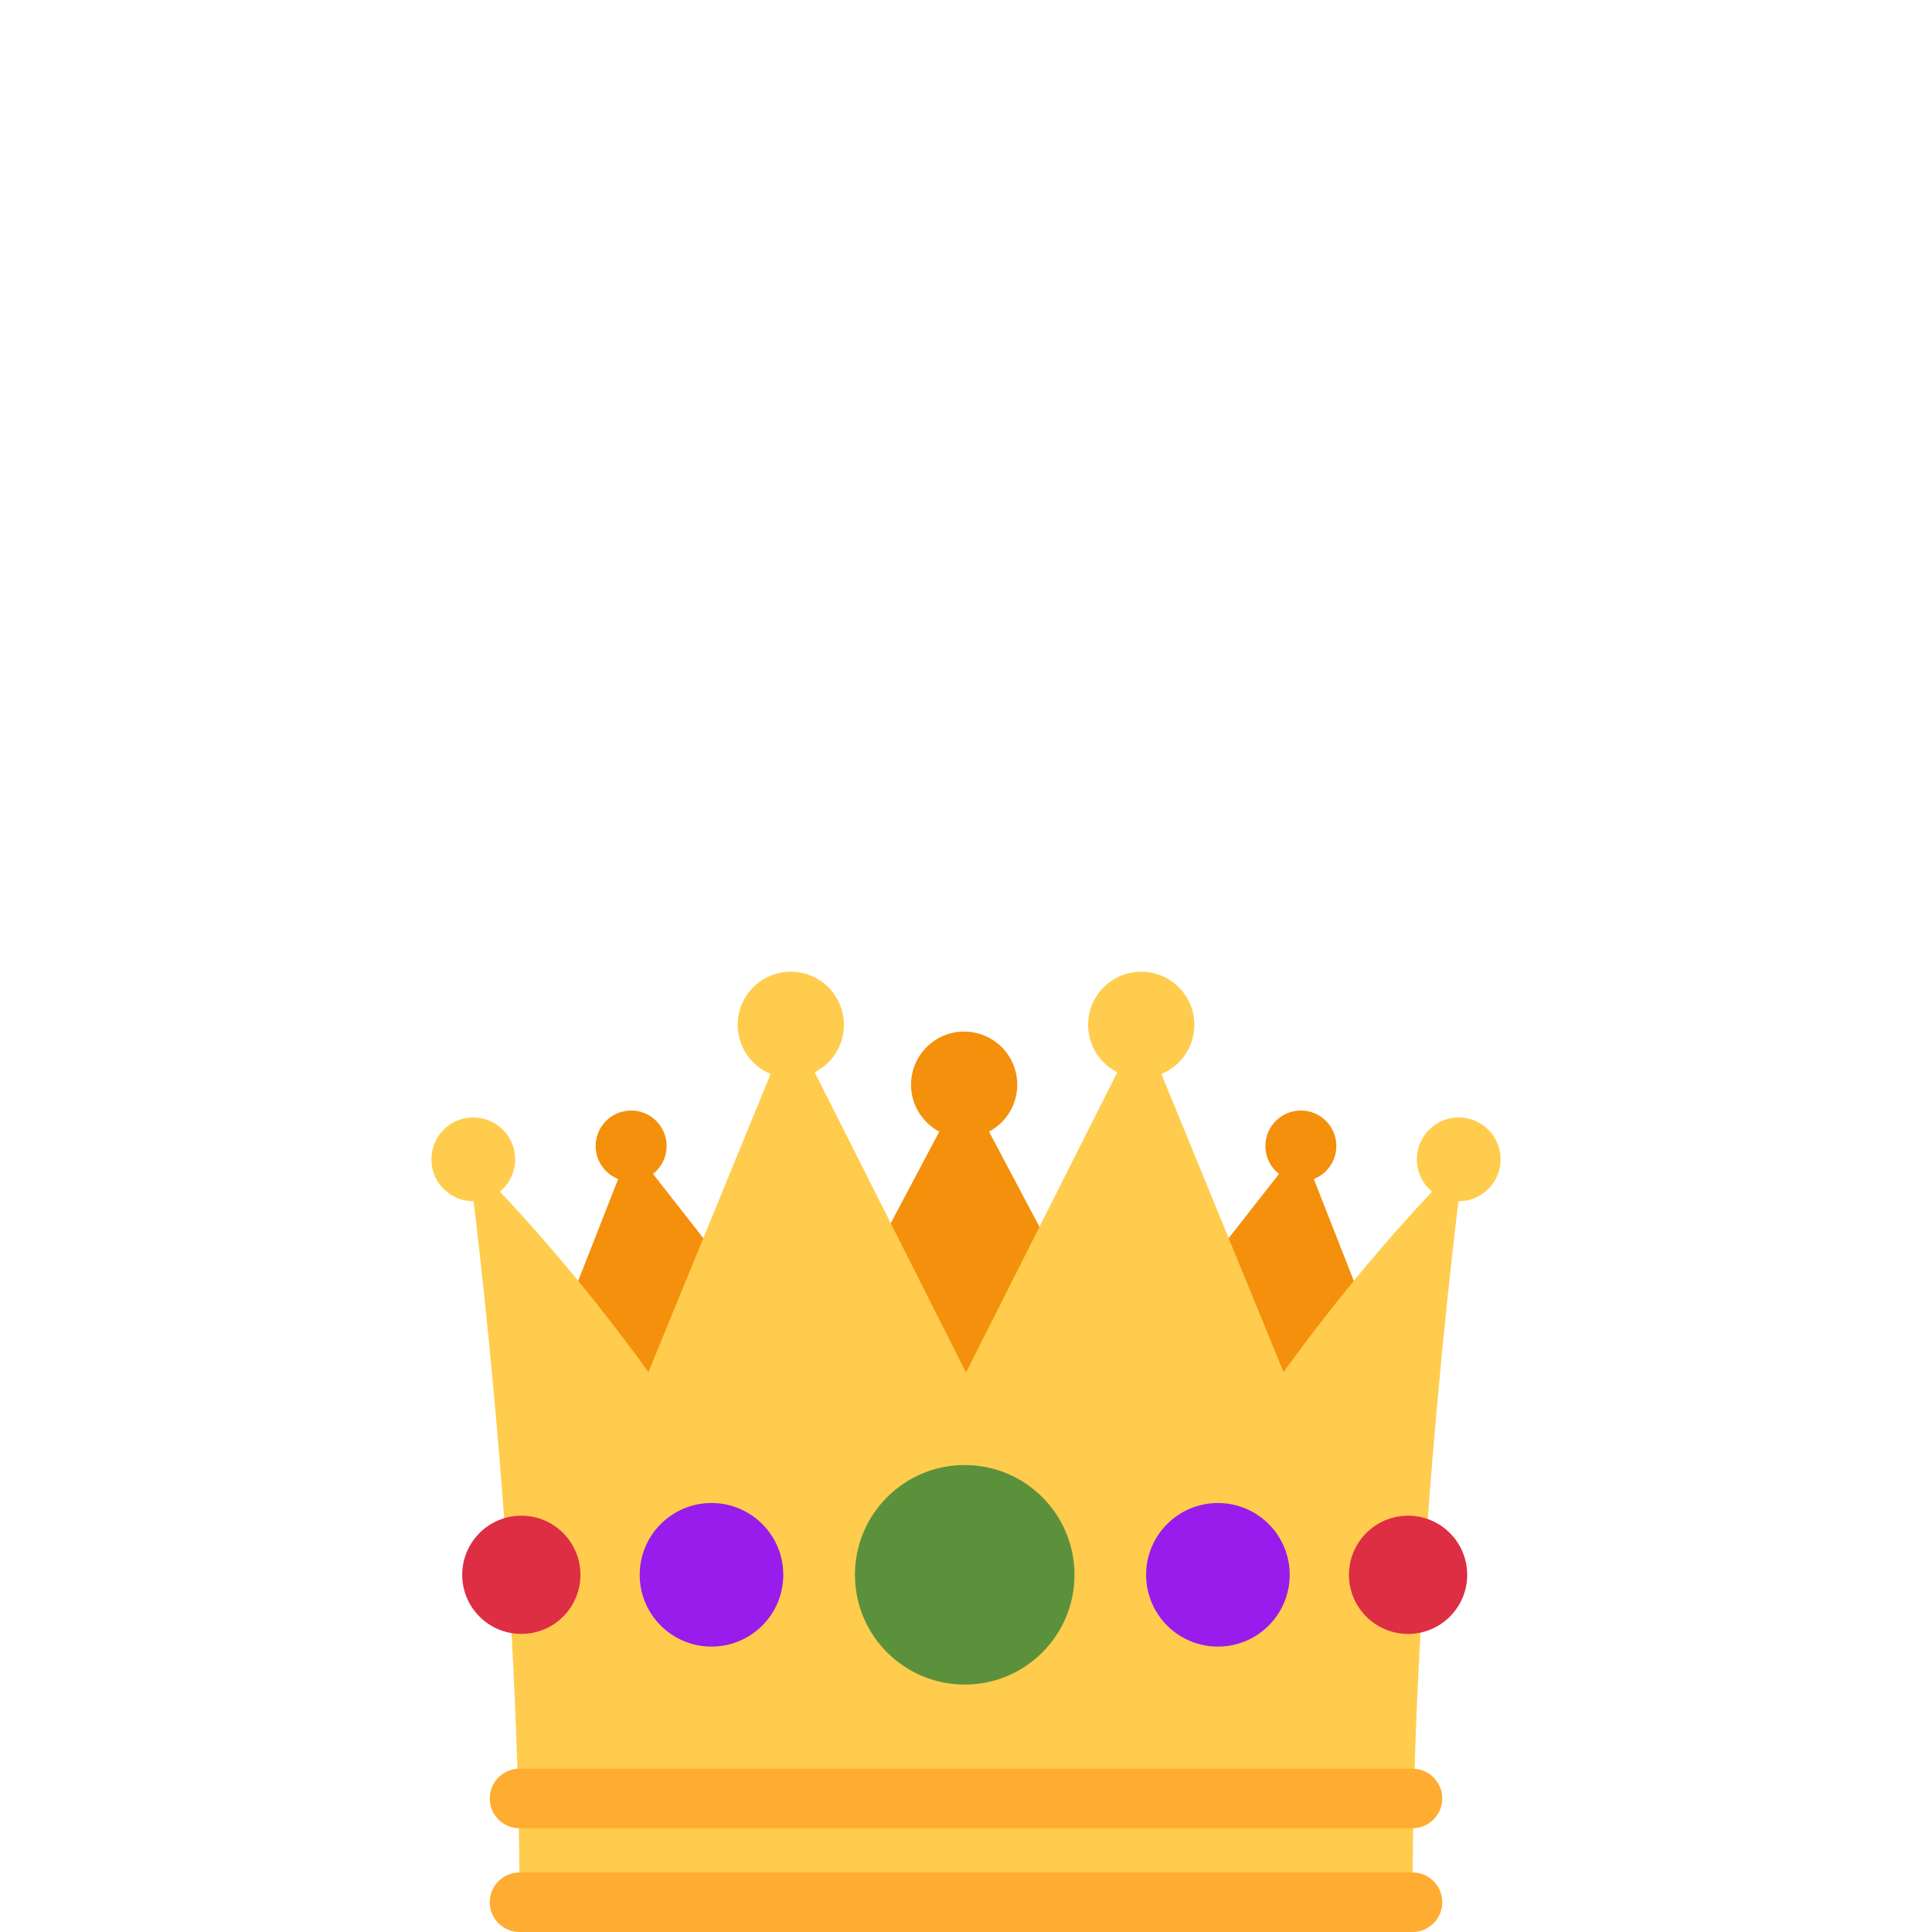
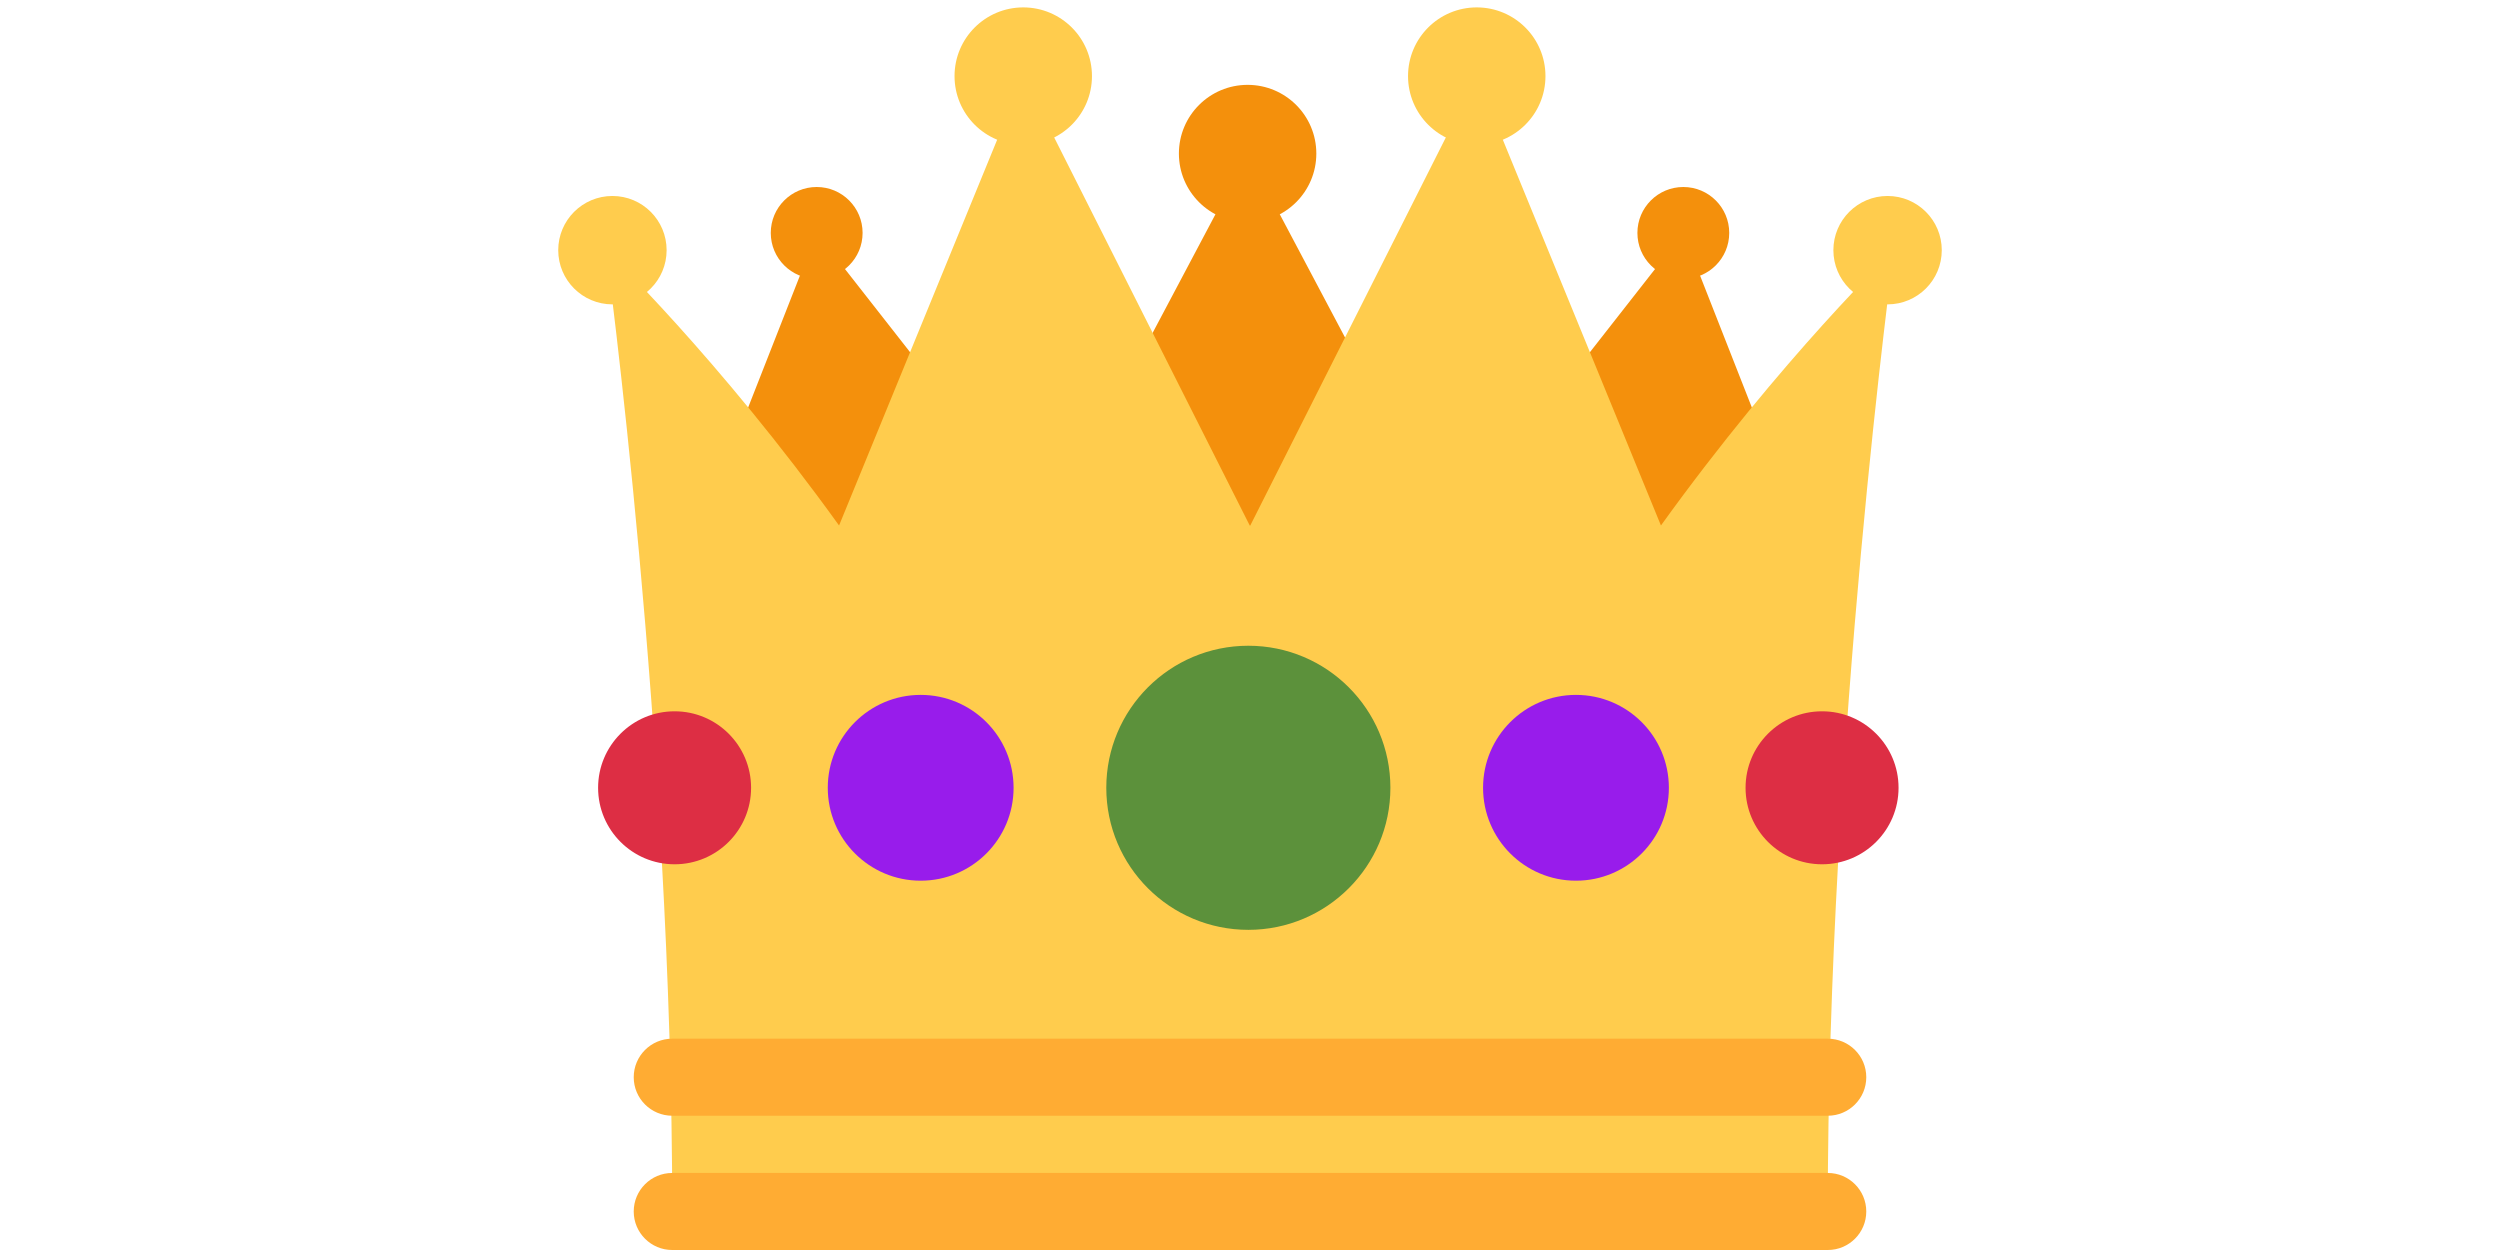
- <svg xmlns="http://www.w3.org/2000/svg" width="128.0px" height="128.0px" viewBox="0 0 128.0 128.0" version="1.1" id="SVGRoot" xml:space="preserve">
+ <svg xmlns="http://www.w3.org/2000/svg" width="128" height="64" viewBox="0 0 128 64" version="1.1" id="SVGRoot" xml:space="preserve">
  <defs id="defs5319">
    <style id="style1294">

      .cls-3 {
        fill: url(#linear-gradient-1);
      }

      .cls-4 {
        fill: #fc9502;
      }

      .cls-5 {
        fill: #fce202;
      }
    </style>
    <linearGradient id="linear-gradient-1" gradientUnits="userSpaceOnUse" x1="94.141" y1="255" x2="94.141" y2="0.188" gradientTransform="translate(-1.280071,0.4734362)">
      <stop offset="0" stop-color="#ff4c0d" id="stop1296" />
      <stop offset="1" stop-color="#fc9502" id="stop1298" />
    </linearGradient>
-     <filter style="color-interpolation-filters:sRGB;" id="filter6033" x="-0.023" y="-0.023" width="1.047" height="1.047">
+     <filter style="color-interpolation-filters:sRGB" id="filter6033" x="-0.023" y="-0.023" width="1.047" height="1.047">
      <feColorMatrix in="SourceGraphic" values="1 0 0 0 0 0 1 0 0 0 0 0 1 0 0 -0.212 -0.715 -0.072 1 0 " result="colormatrix" id="feColorMatrix6023" />
-       <feComposite in="SourceGraphic" in2="colormatrix" operator="arithmetic" k2="1" k3="0" k4="0" result="composite" id="feComposite6025" />
+       <feComposite in="SourceGraphic" in2="colormatrix" operator="arithmetic" k2="1" k3="0" k4="0" result="composite" id="feComposite6025" k1="0" />
      <feGaussianBlur stdDeviation="5 0.01" result="blur1" id="feGaussianBlur6027" />
      <feGaussianBlur in="composite" stdDeviation="0.01 5" result="blur2" id="feGaussianBlur6029" />
      <feBlend in="blur2" in2="blur1" mode="darken" result="blend" id="feBlend6031" />
    </filter>
    <clipPath clipPathUnits="userSpaceOnUse" id="clipPath1075">
      <ellipse style="fill:#f9f9f9;fill-opacity:1;stroke:none;stroke-width:3.793;stroke-dasharray:none;stroke-opacity:1" id="ellipse1077" cx="63.946" cy="64.002" rx="60.018" ry="60.089" />
    </clipPath>
  </defs>
  <g id="layer1" style="display:none">
    <circle style="fill:#4ed42c;fill-opacity:0.799;stroke:#000000;stroke-width:3.919;stroke-dasharray:none;stroke-opacity:1" id="path357" cx="64" cy="174" r="62.041" />
    <path fill="#000000" d="m 85.494,1.25e-6 c -4.045,0 -7.272,3.225 -7.272,7.269 0,4.044 3.228,7.269 7.272,7.269 4.044,0 7.272,-3.226 7.272,-7.269 0,-4.043 -3.227,-7.269 -7.272,-7.269 z M 22.737,0.059 C 30.742,10.256 36.852,19.605 40.722,27.36 c 2.197,4.402 3.716,8.302 4.515,11.681 0.8,3.38 0.977,6.278 -0.101,8.782 -1.079,2.504 -3.843,4.076 -6.739,4.023 -2.897,-0.053 -6.129,-1.185 -10.071,-3.288 C 21.268,44.792 11.931,37.715 0,26.608 v 23.59 c 4.659,0.127 9.019,0.507 13.063,1.107 1.756,-1.647 4.111,-2.662 6.689,-2.662 4.335,0 8.047,2.869 9.326,6.796 0.092,0.036 0.188,0.072 0.279,0.11 8.046,3.285 13.579,7.81 14.907,13.599 0.665,2.895 0.076,5.993 -1.649,8.732 -1.725,2.739 -4.496,5.192 -8.303,7.421 C 27.038,89.558 15.836,93.039 0,95.281 v 32.719 h 5.97 c 8.213,-13 15.932,-22.256 22.72,-28.425 6.998,-6.361 12.947,-9.579 17.976,-10.007 2.65,-0.226 5.344,0.475 7.356,2.299 2.012,1.824 3.25,4.55 3.796,7.979 1.007,6.317 -0.166,15.373 -4.126,28.154 h 8.151 c -0.308,-7.067 0.287,-13.344 1.615,-18.172 0.749,-2.725 1.698,-5.015 2.951,-6.812 1.253,-1.797 2.953,-3.261 5.166,-3.474 2.269,-0.218 4.133,1.001 5.732,2.569 1.6,1.57 3.099,3.696 4.625,6.331 2.842,4.908 5.723,11.658 8.489,19.558 H 100.578 C 92.09,116.763 86.147,106.771 82.932,98.882 81.131,94.464 80.144,90.721 80.175,87.515 c 0.016,-1.604 0.294,-3.106 1.023,-4.438 0.729,-1.332 1.977,-2.416 3.434,-2.941 2.273,-0.82 4.797,-0.5 7.669,0.473 2.871,0.974 6.17,2.678 10.02,5.173 6.764,4.383 15.342,11.409 25.68,21.189 V 81.462 c -1.358,-0.054 -2.681,-0.13 -3.983,-0.211 -2.629,3.503 -6.814,5.781 -11.508,5.781 -6.379,0 -11.813,-4.208 -13.681,-9.982 C 97.808,76.72 96.827,76.373 95.894,76.01 87.694,72.822 82.426,68.154 81.942,62.115 81.46,56.077 85.775,50.228 93.704,44.73 101.333,39.439 112.676,34.272 128,29.507 V 0.059 H 115.359 C 108.464,14.473 101.469,25.487 95.032,33.048 88.375,40.867 82.473,45.334 76.776,45.422 73.929,45.466 71.21,43.981 69.615,41.525 68.02,39.07 67.284,35.833 67.154,31.78 66.913,24.285 68.856,13.789 73.437,0.06 H 63.983 C 64.617,10.292 64.445,18.67 63.493,24.816 c -0.52,3.35 -1.239,6.067 -2.292,8.215 -1.053,2.149 -2.575,3.949 -4.837,4.463 C 54.103,38.008 51.892,36.959 50.09,35.313 48.289,33.667 46.595,31.298 44.831,28.095 41.472,21.998 37.894,12.74 34.16,0.059 H 22.737 Z M 60,49.285 c 5.484,0.034 11.529,6.869 14.095,16.371 2.832,10.485 0.356,20.252 -5.521,21.815 -5.877,1.563 -12.93,-5.675 -15.761,-16.161 -2.831,-10.485 -0.364,-20.252 5.513,-21.815 0.551,-0.147 1.107,-0.215 1.674,-0.211 z m -40.248,4.411 c -2.648,0 -4.744,2.095 -4.744,4.742 0,2.647 2.096,4.733 4.743,4.733 2.648,0 4.744,-2.086 4.744,-4.733 0,-2.647 -2.096,-4.741 -4.744,-4.741 z m 92.757,9.636 c -5.179,0 -9.318,4.145 -9.318,9.323 0,5.177 4.139,9.323 9.318,9.323 5.179,0 9.327,-4.145 9.327,-9.323 0,-5.177 -4.147,-9.323 -9.327,-9.323 z M 6.165,67.913 c -3.347,0 -6.004,2.656 -6.004,6.001 0,3.346 2.657,6.002 6.004,6.002 3.346,0 6.003,-2.656 6.003,-6.002 0,-3.345 -2.657,-6.001 -6.003,-6.001 z m 98.126,41.382 c -3.085,0 -5.53,2.444 -5.53,5.528 0,3.084 2.445,5.537 5.53,5.537 3.085,0 5.53,-2.453 5.53,-5.537 0,-3.083 -2.446,-5.527 -5.53,-5.527 z" id="path306" style="fill:#50cc16;fill-opacity:0.9;stroke-width:0.271" clip-path="url(#clipPath1075)" transform="translate(0,110)" />
  </g>
  <g id="layer3" style="display:none" />
-   <g id="g469" transform="matrix(1.972079,0,0,1.972079,28.50258,60.94933)">
+   <g id="g469" transform="matrix(1.972079,0,0,1.972079,28.50258,-3.050672)">
    <path fill="#f4900c" d="M 14.174,17.075 6.75,7.594 3.028,17.075 Z" id="path412" />
    <path fill="#f4900c" d="M 17.938,5.534 11.375,17.923 H 24.5 Z" id="path414" />
    <path fill="#f4900c" d="m 21.826,17.075 7.424,-9.481 3.722,9.481 z" id="path416" />
    <path fill="#ffcc4d" d="M 28.669,15.19 23.887,3.523 18.007,15.191 18,15.194 17.993,15.19 12.113,3.522 7.331,15.19 C 4.197,10.833 1.28,8.042 1.28,8.042 1.28,8.042 3,20.75 3,33 h 30 c 0,-12.25 1.72,-24.958 1.72,-24.958 0,0 -2.917,2.791 -6.051,7.148 z" id="path418" />
    <circle fill="#5c913b" cx="17.957" cy="22" r="3.688" id="circle420" />
    <circle fill="#981ceb" cx="26.463" cy="22" r="2.412" id="circle422" />
    <circle fill="#dd2e44" cx="32.852" cy="22" r="1.986" id="circle424" />
    <circle fill="#981ceb" cx="9.45" cy="22" r="2.412" id="circle426" />
    <circle fill="#dd2e44" cx="3.061" cy="22" r="1.986" id="circle428" />
    <path fill="#ffac33" d="M 33,34 H 3 a 1,1 0 1 1 0,-2 h 30 a 1,1 0 1 1 0,2 z m 0,-3.486 H 3 a 1,1 0 1 1 0,-2 h 30 a 1,1 0 1 1 0,2 z" id="path430" />
    <circle fill="#ffcc4d" cx="1.447" cy="8.042" r="1.407" id="circle432" />
    <circle fill="#f4900c" cx="6.75" cy="7.594" r="1.192" id="circle434" />
    <circle fill="#ffcc4d" cx="12.113" cy="3.523" r="1.784" id="circle436" />
    <circle fill="#ffcc4d" cx="34.553" cy="8.042" r="1.407" id="circle438" />
    <circle fill="#f4900c" cx="29.25" cy="7.594" r="1.192" id="circle440" />
    <circle fill="#ffcc4d" cx="23.887" cy="3.523" r="1.784" id="circle442" />
    <circle fill="#f4900c" cx="17.938" cy="5.534" r="1.784" id="circle444" />
  </g>
</svg>
